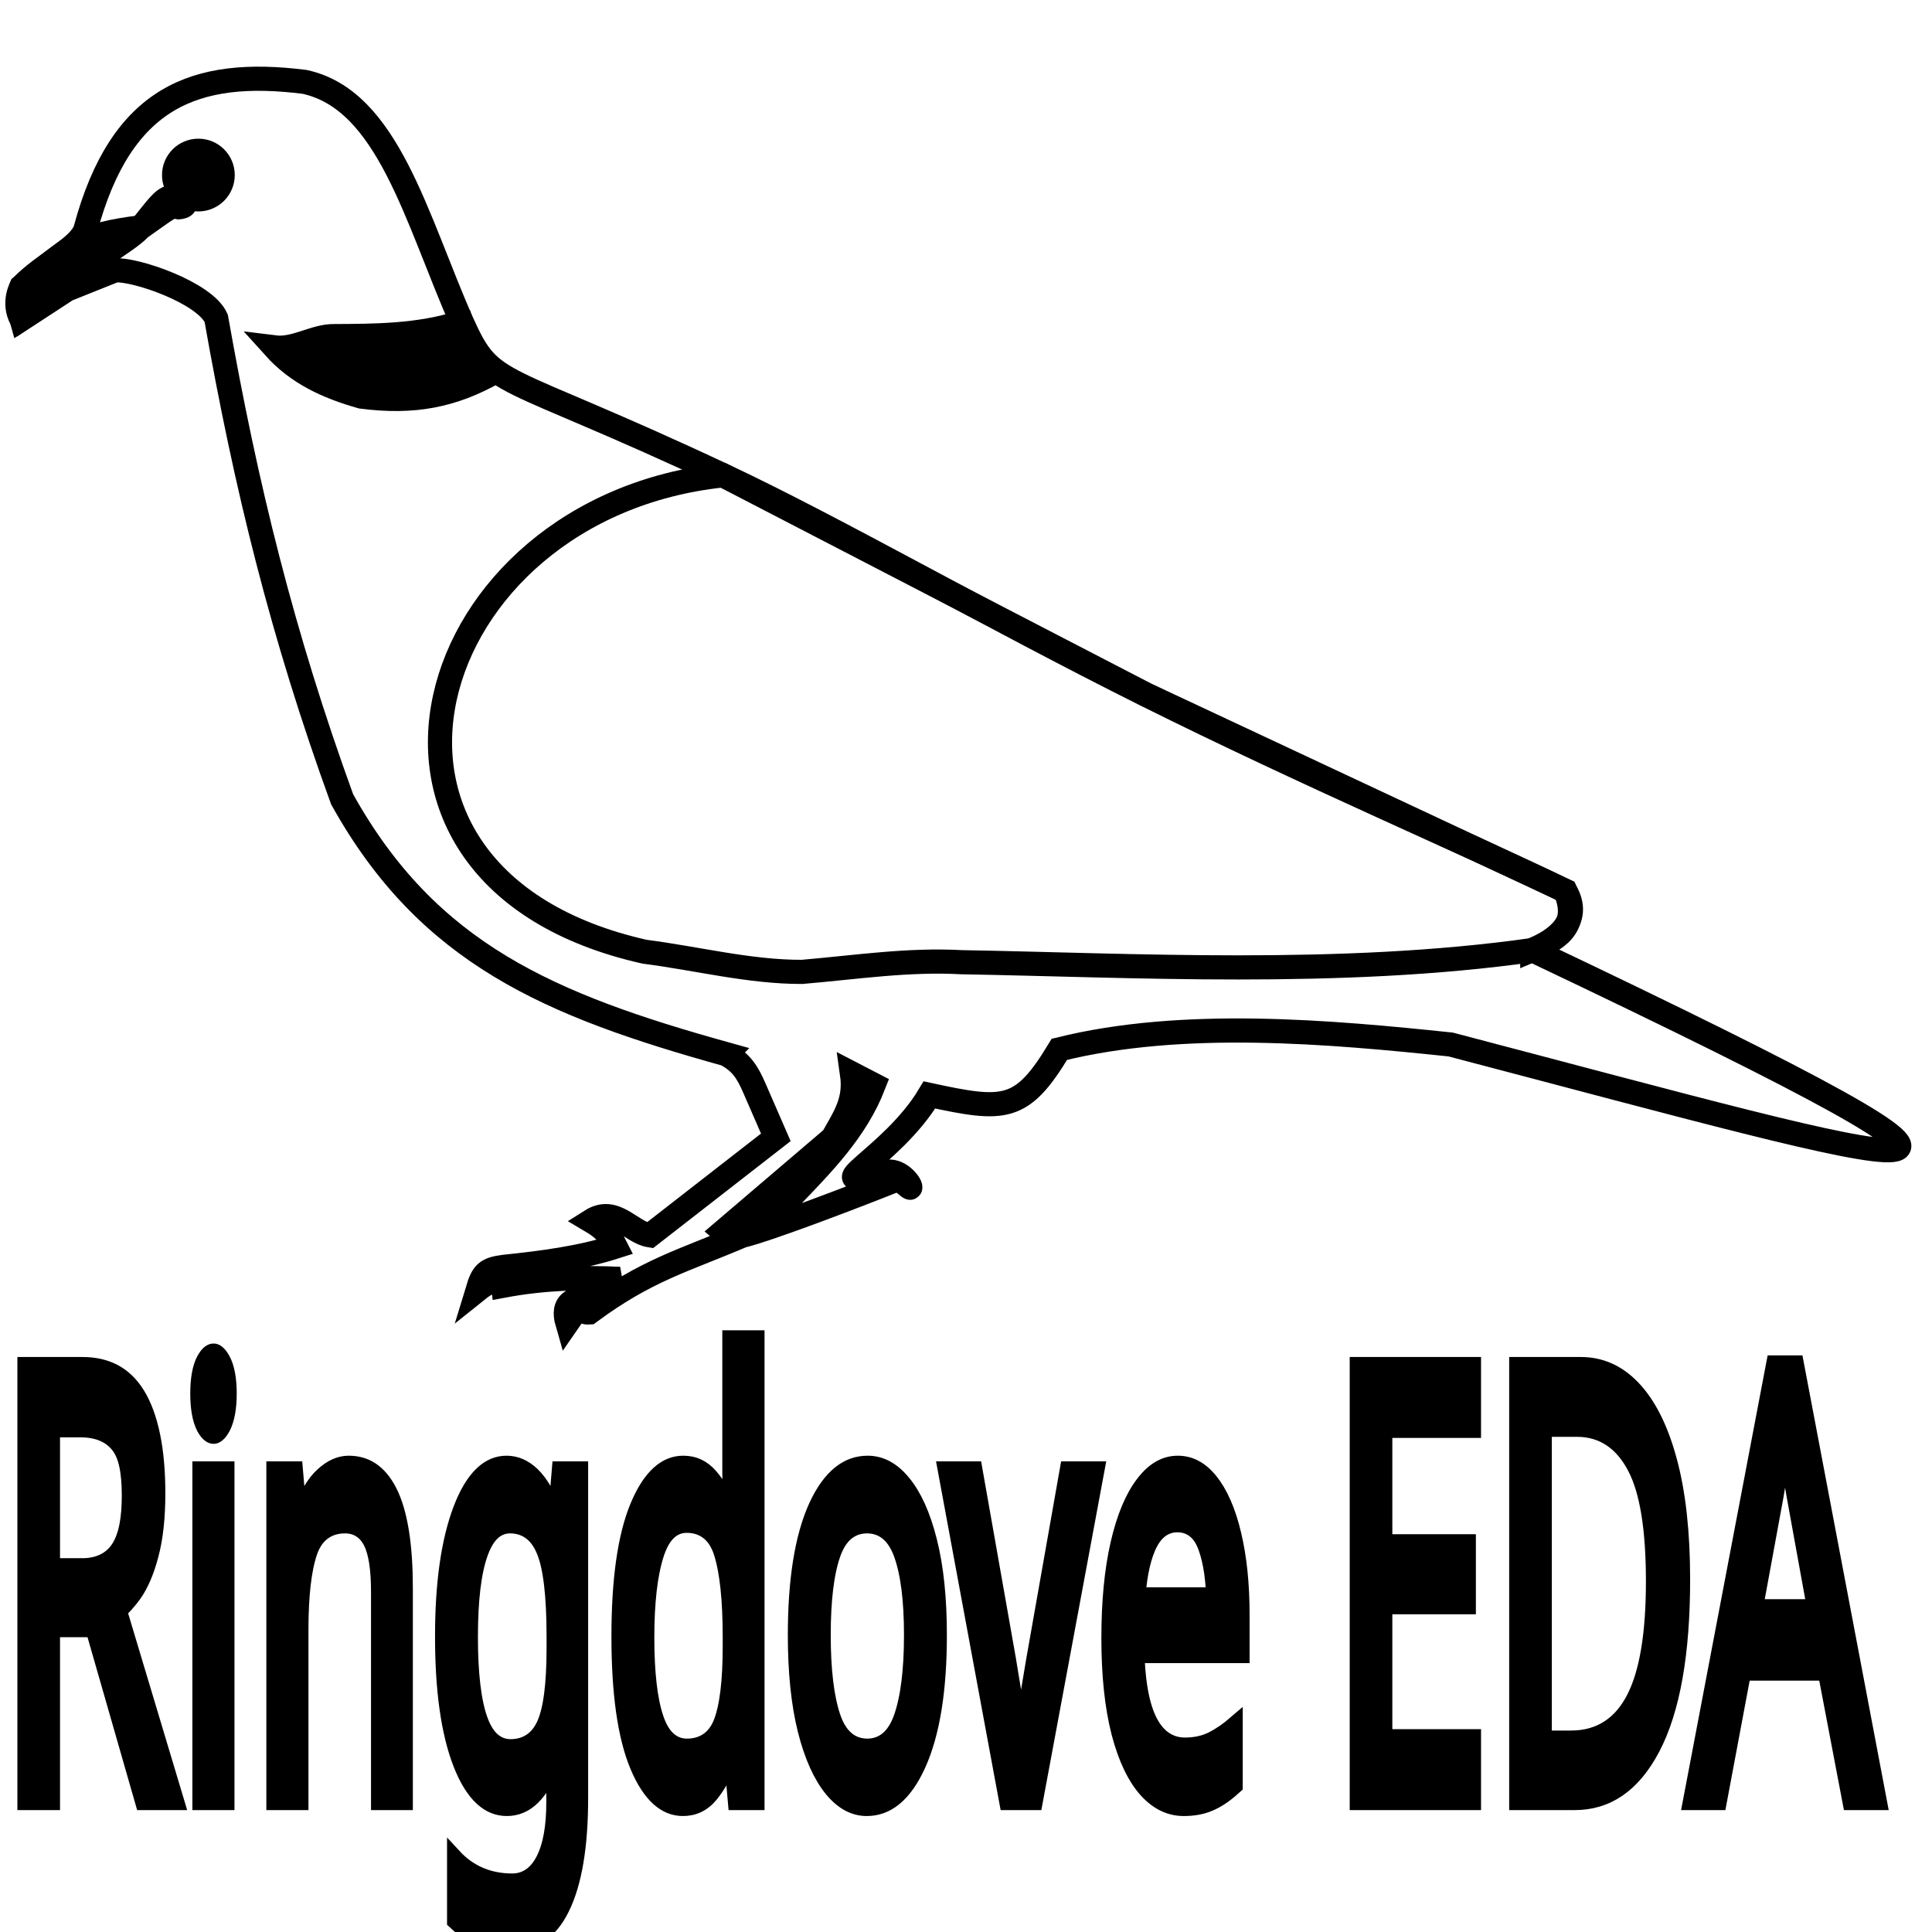
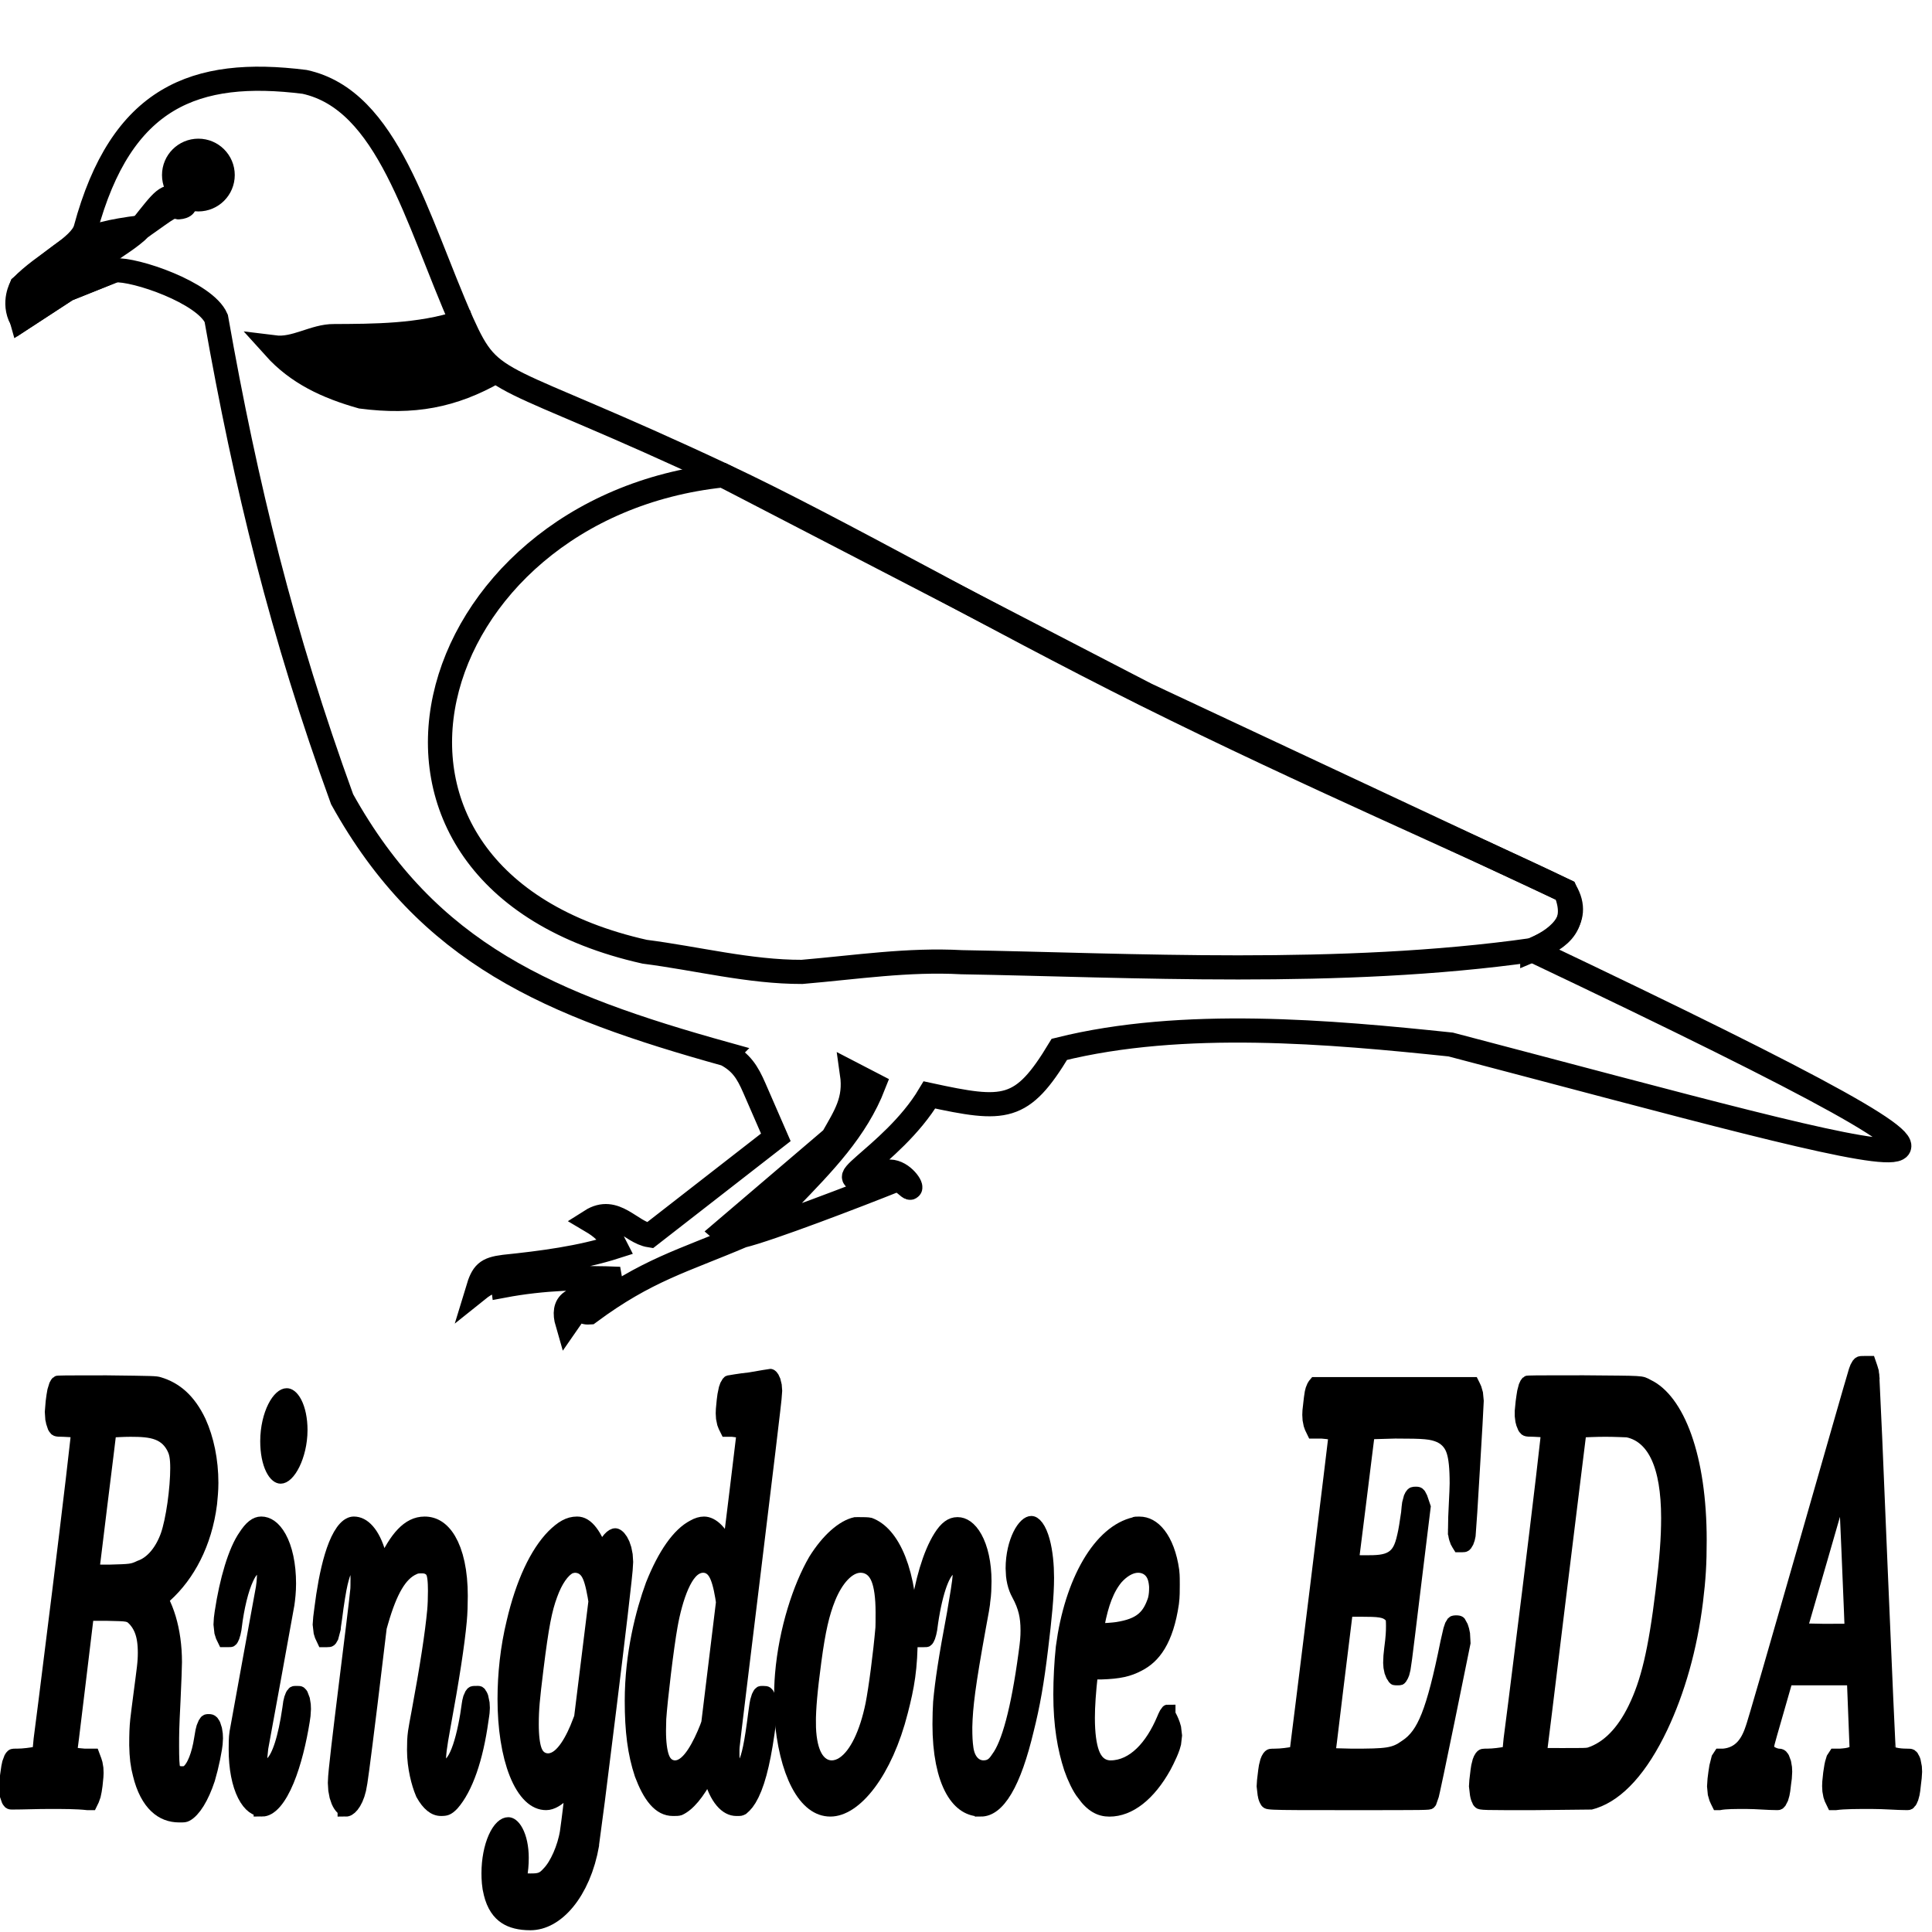
<svg xmlns="http://www.w3.org/2000/svg" width="160mm" height="160mm" viewBox="0 0 160 160" version="1.1" id="svg8">
  <defs id="defs2" />
  <g id="layer1" transform="translate(0,-137)">
    <path style="fill:none;stroke:#000000;stroke-width:2;stroke-linecap:butt;stroke-linejoin:miter;stroke-opacity:1;stroke-miterlimit:4;stroke-dasharray:none" d="M 60.136,224.303 C 45.532,220.237 35.456,216.013 28.331,203.188 23.363,189.516 20.367,177.276 17.907,163.365 16.987,161.242 11.167,159.246 9.488,159.39 l -3.94,1.577 -3.777,2.465 c -0.754,-1.41 0.015,-2.709 0.015,-2.709 1.83,-1.901 4.869,-3.275 5.297,-4.752 2.958,-10.966 9.07,-13.332 18.143,-12.19 6.917,1.5 9.234,11.322 13.04,19.938 2.523,5.614 2.808,3.804 21.724,12.689 9.263,4.351 21.942,11.664 34.852,18.103 13.455,6.711 27.108,12.536 34.786,16.263 1.328,3.145 -1.024,4.127 -2.734,4.91 49.304,23.44 32.475,18.11 -6.757,7.817 -9.944,-1.04 -22.157,-2.148 -32.406,0.401 -3.107,5.154 -4.5,5.131 -10.758,3.775 -3.138,5.265 -9.951,8.126 -3.7,6.412 1.122,-0.368 2.153,0.958 2.117,1.254 -0.021,0.176 -0.701,-0.703 -1.193,-0.623 -3.194,1.279 -10.524,4.091 -12.738,4.622 1.126,-0.695 2.515,-1.643 3.82,-2.979 2.944,-3.05 5.631,-5.791 7.083,-9.521 l -1.804,-0.935 c 0.319,2.224 -0.546,3.479 -1.604,5.345 l -9.087,7.751 c 0.413,0.373 0.99,0.344 1.592,0.34 -4.89,2.084 -7.923,2.837 -12.659,6.348 -0.714,0.045 -0.433,-0.386 -0.934,-0.402 0,0 -0.589,0.85 -0.883,1.274 -0.234,-0.805 -0.155,-1.411 0.323,-1.744 1.483,-1.064 2.336,-1.219 4.008,-1.909 -3.048,-0.144 -6.341,-0.054 -9.653,0.571 l -0.063,-0.5 c -0.681,-0.006 -1.315,0.249 -2.044,0.834 0.42,-1.387 0.724,-1.719 2.205,-1.904 3.101,-0.321 6.32,-0.736 9.232,-1.67 -0.557,-1.114 -1.162,-1.614 -2.049,-2.138 2.006,-1.273 3.277,0.952 4.878,1.203 l 10.431,-8.116 -1.775,-4.076 c -0.58,-1.337 -1.094,-2.14 -2.342,-2.809 z" id="path3797" />
    <path style="fill:#000000;fill-opacity:1;stroke:#000000;stroke-width:2;stroke-linecap:butt;stroke-linejoin:miter;stroke-opacity:1;stroke-miterlimit:4;stroke-dasharray:none" d="m 14.811,154.167 c -0.707,-0.161 -0.715,-0.039 -3.118,1.648 1.847,-2.318 2.102,-2.764 3.144,-2.339 1.061,0.611 -0.025,0.691 -0.025,0.691 z" id="path3818" />
    <path style="fill:#000000;fill-opacity:1;stroke:#000000;stroke-width:2;stroke-linecap:butt;stroke-linejoin:miter;stroke-opacity:1;stroke-miterlimit:4;stroke-dasharray:none" d="m 38.153,163.699 c -3.421,1.127 -7.219,1.119 -10.49,1.136 -1.628,-0.021 -3.218,1.151 -4.944,0.935 1.926,2.14 4.362,3.268 7.216,4.076 4.296,0.553 7.541,-0.054 11.084,-2.071 -1.54,-0.95 -2.543,-2.829 -2.865,-4.076 z" id="path3820" />
    <path style="fill:none;stroke:#000000;stroke-width:2;stroke-linecap:butt;stroke-linejoin:miter;stroke-opacity:1;stroke-miterlimit:4;stroke-dasharray:none" d="m 126.895,215.684 c -15.941,2.245 -33.274,1.242 -47.249,1.002 -4.484,-0.241 -8.64,0.41 -13.23,0.802 -4.343,0.01 -8.686,-1.114 -13.029,-1.67 -27.512,-6.177 -18.768,-36.795 6.493,-39.452 l 35.057,18.161 34.692,16.249 c 1.494,2.505 -0.887,4.142 -2.734,4.91 z" id="path3822" />
    <circle id="path14" cx="16.429" cy="151.497" r="2.013" style="stroke-width:2;stroke:#000000;stroke-opacity:1;stroke-miterlimit:4;stroke-dasharray:none" />
    <path style="fill:#000000;fill-opacity:1;stroke:#000000;stroke-width:2;stroke-linecap:butt;stroke-linejoin:miter;stroke-opacity:1;stroke-miterlimit:4;stroke-dasharray:none" d="m 9.488,159.39 -3.94,1.577 -3.777,2.465 c -0.375,-1.288 -0.238,-1.982 0.015,-2.709 4.419,-3.561 4.742,-4.243 9.907,-4.908 -1.988,1.951 -4.226,2.169 -2.205,3.575 v 0" id="path4524" />
-     <text xml:space="preserve" style="font-style:normal;font-variant:normal;font-weight:normal;font-stretch:normal;font-size:33.955px;line-height:1.25;font-family:MathJax_Math;-inkscape-font-specification:'MathJax_Math, Normal';font-variant-ligatures:normal;font-variant-caps:normal;font-variant-numeric:normal;font-feature-settings:normal;text-align:start;letter-spacing:0px;word-spacing:0px;writing-mode:lr-tb;text-anchor:start;fill:#000000;fill-opacity:1;stroke:#000000;stroke-width:2;stroke-opacity:1;stroke-miterlimit:4;stroke-dasharray:none" x="-0.239" y="199.709" id="text15" transform="scale(0.6995611,1.429468)">
-       <tspan id="tspan13" x="-0.239" y="199.709" style="font-style:normal;font-variant:normal;font-weight:normal;font-stretch:normal;font-size:33.955px;font-family:MathJax_Math;-inkscape-font-specification:'MathJax_Math, Normal';font-variant-ligatures:normal;font-variant-caps:normal;font-variant-numeric:normal;font-feature-settings:normal;text-align:start;writing-mode:lr-tb;text-anchor:start;stroke-width:2;stroke:#000000;stroke-opacity:1;stroke-miterlimit:4;stroke-dasharray:none">Ringdove EDA</tspan>
-     </text>
+     <g aria-label="Ringdove EDA" transform="scale(0.6995611,1.429468)" style="font-style:normal;font-variant:normal;font-weight:normal;font-stretch:normal;font-size:33.955px;line-height:1.25;font-family:MathJax_Math;-inkscape-font-specification:'MathJax_Math, Normal';font-variant-ligatures:normal;font-variant-caps:normal;font-variant-numeric:normal;font-feature-settings:normal;text-align:start;letter-spacing:0px;word-spacing:0px;writing-mode:lr-tb;text-anchor:start;fill:#000000;fill-opacity:1;stroke:#000000;stroke-width:2;stroke-miterlimit:4;stroke-dasharray:none;stroke-opacity:1" id="text15">
+       <path d="m 9.506,178.386 c 0,0.781 -4.686,19.116 -4.788,19.252 -0.136,0.238 -0.306,0.34 -0.645,0.407 -0.373,0.034 -1.29,0.102 -2.037,0.102 H 1.832 c -0.679,0 -0.645,0.034 -0.849,0.747 -0.068,0.272 -0.102,0.407 -0.102,0.475 0,0.272 0.136,0.306 0.577,0.306 1.392,0 2.818,-0.034 4.414,-0.034 1.63,0 3.226,0 4.448,0.068 h 0.509 c 0.204,-0.204 0.204,-0.17 0.34,-0.645 0.17,-0.713 0.102,-0.645 -0.102,-0.917 h -1.053 c -1.019,-0.034 -1.732,-0.102 -1.867,-0.17 -0.068,-0.034 -0.102,-0.102 -0.102,-0.272 0,-0.034 0.509,-2.105 1.12,-4.55 l 1.087,-4.414 h 2.343 c 2.648,0.034 2.581,0 3.26,0.34 0.849,0.475 1.46,1.222 1.46,2.513 0,0.713 -0.17,1.188 -0.509,2.479 -0.407,1.596 -0.509,1.664 -0.509,2.852 0.034,0.611 0.102,0.917 0.34,1.358 0.679,1.392 2.309,2.139 4.584,2.139 0.611,0 0.713,0 0.985,-0.068 0.883,-0.238 1.732,-0.917 2.377,-1.867 0.373,-0.611 0.815,-1.63 0.815,-1.935 0,-0.306 -0.17,-0.407 -0.679,-0.407 -0.543,0 -0.577,0.034 -0.781,0.679 -0.34,1.087 -1.053,1.969 -1.834,2.275 -0.136,0.068 -0.373,0.068 -0.611,0.068 -1.188,0 -1.29,-0.747 -1.29,-2.173 0,-0.713 0,-1.053 0.17,-2.682 0.102,-1.053 0.17,-2.003 0.17,-2.173 0,-1.562 -0.849,-2.92 -2.275,-3.735 -0.17,-0.102 -0.272,-0.17 -0.238,-0.17 0.136,0 1.256,-0.407 1.698,-0.577 2.682,-1.188 4.482,-2.92 4.991,-4.889 0.068,-0.34 0.136,-0.679 0.136,-1.019 0,-1.087 -0.441,-2.139 -1.256,-3.022 -1.087,-1.121 -2.614,-1.8 -4.686,-2.105 -0.475,-0.068 -0.611,-0.068 -6.316,-0.102 -4.686,0 -5.84,0 -5.908,0.034 -0.136,0.068 -0.17,0.17 -0.306,0.679 -0.102,0.509 -0.102,0.509 -0.034,0.611 0.068,0.204 0.102,0.238 1.222,0.238 1.019,0.034 1.935,0 1.935,0.306 z m 11.103,0.883 c 0.373,0.407 0.543,0.883 0.543,1.63 0,1.324 -0.543,3.294 -1.29,4.346 -0.747,1.019 -1.969,1.766 -3.395,2.003 -0.883,0.204 -1.019,0.204 -3.531,0.238 -1.664,0 -2.343,0 -2.343,-0.034 0,-0.102 2.207,-8.896 2.275,-9.032 0.102,-0.17 0.272,-0.272 0.611,-0.306 0.17,0 1.053,-0.034 1.969,-0.034 2.513,0 4.108,0.102 5.161,1.188 z" style="font-style:normal;font-variant:normal;font-weight:normal;font-stretch:normal;font-size:33.955px;font-family:MathJax_Math;-inkscape-font-specification:'MathJax_Math, Normal';font-variant-ligatures:normal;font-variant-caps:normal;font-variant-numeric:normal;font-feature-settings:normal;text-align:start;writing-mode:lr-tb;text-anchor:start;stroke:#000000;stroke-width:2;stroke-miterlimit:4;stroke-dasharray:none;stroke-opacity:1" id="path820" />
+       <path d="m 31.806,179.336 c 0,0.883 0.611,1.46 1.426,1.46 1.12,0 2.173,-1.121 2.173,-2.105 0,-0.849 -0.645,-1.426 -1.46,-1.426 -1.12,0 -2.139,1.019 -2.139,2.071 z m -0.781,20.746 c 2.377,0 3.973,-2.615 4.686,-4.788 0.068,-0.204 0.102,-0.34 0.102,-0.441 0,-0.34 -0.17,-0.34 -0.679,-0.34 -0.611,0 -0.611,0 -0.747,0.543 -0.543,1.834 -1.358,3.09 -2.343,3.565 -0.238,0.136 -0.611,0.204 -0.849,0.204 -0.441,0 -0.577,-0.34 -0.577,-0.849 0,-0.306 0.068,-0.645 0.17,-1.087 0.034,-0.102 3.056,-8.149 3.09,-8.285 0.102,-0.34 0.17,-0.679 0.17,-1.019 0,-1.8 -1.358,-2.886 -3.124,-2.886 -0.781,0 -1.392,0.272 -1.969,0.713 -1.087,0.747 -2.037,2.309 -2.581,4.075 -0.068,0.238 -0.102,0.373 -0.102,0.475 0,0.136 0.136,0.238 0.204,0.306 h 0.475 c 0.645,0 0.543,0 0.679,-0.306 0.34,-1.358 0.917,-2.479 1.596,-3.192 0.509,-0.543 0.985,-0.781 1.562,-0.781 h 0.068 c 0.441,0 0.577,0.306 0.577,0.815 0,0.34 -0.034,0.781 -0.17,1.222 -0.034,0.136 -3.09,8.251 -3.124,8.387 -0.068,0.204 -0.068,0.475 -0.068,0.781 0,1.766 1.188,2.886 2.954,2.886 z" style="font-style:normal;font-variant:normal;font-weight:normal;font-stretch:normal;font-size:33.955px;font-family:MathJax_Math;-inkscape-font-specification:'MathJax_Math, Normal';font-variant-ligatures:normal;font-variant-caps:normal;font-variant-numeric:normal;font-feature-settings:normal;text-align:start;writing-mode:lr-tb;text-anchor:start;stroke:#000000;stroke-width:2;stroke-miterlimit:4;stroke-dasharray:none;stroke-opacity:1" id="path822" />
+       <path d="m 40.964,200.083 c 0.577,0 1.188,-0.34 1.46,-0.917 0.102,-0.204 0.34,-1.019 1.29,-4.788 l 1.121,-4.55 0.238,-0.407 c 1.154,-1.969 2.445,-3.022 4.041,-3.361 0.272,-0.068 0.475,-0.068 0.883,-0.068 1.256,0 1.664,0.713 1.664,2.003 0,0.441 -0.034,0.951 -0.102,1.29 -0.272,1.426 -0.883,3.361 -1.901,6.044 -0.407,1.087 -0.475,1.121 -0.475,1.901 0,0.747 0.407,1.528 0.815,2.003 0.543,0.475 1.256,0.815 2.207,0.815 0.645,0 0.917,-0.034 1.46,-0.306 1.528,-0.849 2.614,-2.411 3.192,-4.448 0.068,-0.238 0.136,-0.407 0.136,-0.509 0,-0.306 -0.204,-0.272 -0.679,-0.272 -0.543,0 -0.611,0.034 -0.679,0.272 -0.475,1.766 -1.562,4.041 -3.26,4.041 -0.475,0 -0.577,-0.306 -0.577,-0.883 0,-0.611 0.102,-1.053 0.611,-2.411 0.985,-2.615 1.63,-4.652 1.867,-5.942 0.068,-0.34 0.102,-0.849 0.102,-1.29 0,-2.411 -1.698,-3.599 -4.108,-3.599 -2.173,0 -3.531,0.951 -4.72,2.173 l -0.373,0.373 c -0.034,0 -0.034,-0.034 -0.034,-0.068 0,-0.102 -0.238,-0.713 -0.373,-0.951 -0.509,-0.883 -1.494,-1.528 -2.886,-1.528 -0.238,0 -0.441,0.034 -0.577,0.068 -1.664,0.373 -2.614,2.479 -3.124,4.482 -0.102,0.34 -0.17,0.679 -0.17,0.713 0,0.102 0.136,0.238 0.204,0.306 H 38.689 c 0.509,0 0.577,-0.034 0.645,-0.204 0,-0.034 0.102,-0.373 0.204,-0.713 0.204,-0.815 0.509,-1.732 0.713,-2.139 0.373,-0.747 0.747,-1.256 1.426,-1.256 0.611,0 0.815,0.577 0.815,1.324 0,0.272 0,0.611 -0.034,0.781 -0.204,1.188 -2.648,10.288 -2.648,11.069 0,0.611 0.577,0.951 1.154,0.951 z" style="font-style:normal;font-variant:normal;font-weight:normal;font-stretch:normal;font-size:33.955px;font-family:MathJax_Math;-inkscape-font-specification:'MathJax_Math, Normal';font-variant-ligatures:normal;font-variant-caps:normal;font-variant-numeric:normal;font-feature-settings:normal;text-align:start;writing-mode:lr-tb;text-anchor:start;stroke:#000000;stroke-width:2;stroke-miterlimit:4;stroke-dasharray:none;stroke-opacity:1" id="path824" />
+       <path d="m 68.216,198.249 c 0,0.102 -0.102,0.645 -0.441,1.901 -0.238,1.053 -0.509,2.003 -0.543,2.105 -0.373,1.087 -1.392,2.207 -2.411,2.716 -0.679,0.373 -1.019,0.407 -2.037,0.407 -0.815,0 -1.8,-0.034 -2.037,-0.102 h -0.034 c 0,-0.068 0.883,-0.611 0.883,-1.8 0,-0.815 -0.645,-1.358 -1.426,-1.358 -1.29,0 -2.173,1.121 -2.173,2.241 0,0.272 0.034,0.577 0.17,0.815 0.475,0.985 2.003,1.494 4.618,1.494 3.361,0 6.349,-1.8 7.198,-4.244 0.068,-0.136 3.973,-15.313 3.973,-16.094 0,-0.543 -0.577,-0.951 -1.121,-0.951 -0.543,0 -1.154,0.34 -1.426,0.781 -0.068,0.102 -0.136,0.17 -0.136,0.17 -0.747,-0.883 -1.528,-1.63 -2.954,-1.63 -1.12,0 -1.969,0.272 -2.954,0.747 -1.901,0.951 -3.463,2.581 -4.482,4.72 -0.679,1.358 -0.985,2.784 -0.985,4.109 0,2.988 1.698,5.433 4.754,5.433 1.63,0 3.158,-1.087 3.565,-1.46 z m 2.479,-9.677 -1.8,7.13 -0.272,0.34 c -0.815,1.087 -2.241,2.377 -3.735,2.377 -1.528,0 -2.105,-1.154 -2.105,-2.682 0,-0.985 0.136,-1.63 0.577,-3.395 0.645,-2.547 1.053,-3.599 1.8,-4.584 0.679,-0.917 1.596,-1.562 2.479,-1.766 0.102,0 0.272,-0.034 0.407,-0.034 1.664,0 2.173,1.154 2.648,2.615 z" style="font-style:normal;font-variant:normal;font-weight:normal;font-stretch:normal;font-size:33.955px;font-family:MathJax_Math;-inkscape-font-specification:'MathJax_Math, Normal';font-variant-ligatures:normal;font-variant-caps:normal;font-variant-numeric:normal;font-feature-settings:normal;text-align:start;writing-mode:lr-tb;text-anchor:start;stroke:#000000;stroke-width:2;stroke-miterlimit:4;stroke-dasharray:none;stroke-opacity:1" id="path826" />
+       <path d="m 88.709,176.348 c -1.29,0.068 -2.377,0.17 -2.445,0.17 -0.272,0 -0.34,0.238 -0.441,0.645 -0.17,0.747 -0.102,0.679 0.136,0.917 h 0.713 c 0.747,0.034 1.154,0.102 1.358,0.17 0.17,0.102 0.204,0.238 0.204,0.543 -0.034,0.204 -1.8,7.3 -1.867,7.47 0,0.068 -0.034,0.034 -0.17,-0.136 -0.577,-0.849 -1.698,-1.426 -2.852,-1.426 -0.441,0 -0.917,0.068 -1.392,0.204 -1.732,0.441 -3.328,1.562 -4.686,3.226 -1.12,1.494 -2.309,3.769 -2.309,6.248 0,1.63 0.306,2.75 1.019,3.803 0.815,1.053 1.867,1.867 3.701,1.867 0.34,0 0.645,0 0.849,-0.034 1.087,-0.238 2.173,-0.883 3.226,-1.867 0.238,-0.204 0.238,-0.238 0.272,-0.17 0,0.068 0.102,0.238 0.17,0.407 0.509,0.985 1.562,1.664 2.988,1.664 0.509,0 0.543,0 0.815,-0.068 0.407,-0.17 0.713,-0.34 1.087,-0.713 0.747,-0.747 1.324,-1.969 1.834,-3.939 0.068,-0.272 0.102,-0.407 0.102,-0.543 0,-0.238 -0.17,-0.272 -0.645,-0.272 h -0.136 c -0.509,0 -0.475,0.034 -0.679,0.747 -0.475,1.834 -0.849,2.75 -1.392,3.26 -0.238,0.17 -0.407,0.272 -0.679,0.306 -0.781,0 -0.951,-0.611 -0.951,-1.426 0,-0.17 0,-0.34 0.034,-0.509 0.068,-0.475 5.025,-20.067 5.025,-20.475 0,-0.204 -0.238,-0.272 -0.407,-0.272 -0.102,0 -1.222,0.102 -2.479,0.204 z m -2.92,12.292 -1.834,7.368 -0.272,0.373 c -0.849,1.053 -2.275,2.445 -3.769,2.445 -1.426,0 -2.071,-1.154 -2.071,-2.716 0,-0.272 0.034,-0.543 0.034,-0.781 0.17,-1.222 0.917,-4.278 1.392,-5.569 0.611,-1.698 2.003,-3.803 3.973,-3.803 1.494,0 2.139,1.222 2.547,2.682 z" style="font-style:normal;font-variant:normal;font-weight:normal;font-stretch:normal;font-size:33.955px;font-family:MathJax_Math;-inkscape-font-specification:'MathJax_Math, Normal';font-variant-ligatures:normal;font-variant-caps:normal;font-variant-numeric:normal;font-feature-settings:normal;text-align:start;writing-mode:lr-tb;text-anchor:start;stroke:#000000;stroke-width:2;stroke-miterlimit:4;stroke-dasharray:none;stroke-opacity:1" id="path828" />
+       <path d="m 101.223,184.735 c -1.596,0.17 -3.362,0.951 -4.788,2.071 -1.732,1.46 -3.294,3.803 -3.701,6.18 -0.068,0.373 -0.102,0.917 -0.102,1.426 0,0.272 0,0.543 0.034,0.747 0.441,2.818 2.377,4.923 5.636,4.923 3.124,0 6.587,-2.173 8.285,-5.467 0.713,-1.358 1.053,-2.275 1.053,-4.007 0,-3.294 -1.8,-5.331 -4.584,-5.84 -0.272,-0.034 -0.883,-0.034 -1.358,-0.034 z m -5.636,10.899 c 0,-0.917 0.204,-2.037 0.679,-3.769 0.509,-1.867 1.019,-2.954 1.834,-3.939 1.019,-1.222 2.479,-1.969 3.769,-1.969 1.901,0 2.784,1.29 2.784,3.294 0,0.407 0,0.849 -0.034,1.053 -0.272,1.528 -0.815,3.565 -1.222,4.584 -0.781,1.867 -2.139,3.226 -3.701,3.735 -0.407,0.136 -0.849,0.204 -1.222,0.204 -1.698,0 -2.886,-1.222 -2.886,-3.192 z" style="font-style:normal;font-variant:normal;font-weight:normal;font-stretch:normal;font-size:33.955px;font-family:MathJax_Math;-inkscape-font-specification:'MathJax_Math, Normal';font-variant-ligatures:normal;font-variant-caps:normal;font-variant-numeric:normal;font-feature-settings:normal;text-align:start;writing-mode:lr-tb;text-anchor:start;stroke:#000000;stroke-width:2;stroke-miterlimit:4;stroke-dasharray:none;stroke-opacity:1" id="path830" />
+       <path d="m 116.108,200.083 c 2.241,0 3.939,-1.46 5.365,-4.38 0.713,-1.392 1.154,-2.615 1.63,-4.55 0.441,-1.766 0.679,-2.988 0.679,-3.905 0,-1.256 -0.509,-2.581 -1.698,-2.581 -1.019,0 -2.037,0.985 -2.037,2.037 0,0.34 0.136,0.645 0.441,0.917 0.951,0.849 1.324,1.63 1.324,2.682 0,0.475 -0.068,0.849 -0.272,1.562 -0.917,3.328 -2.105,5.501 -3.497,6.417 -0.543,0.407 -0.951,0.543 -1.63,0.543 -1.019,0 -1.867,-0.543 -2.139,-1.46 -0.136,-0.475 -0.17,-0.849 -0.17,-1.494 0.068,-1.358 0.407,-2.648 1.664,-6.044 0.272,-0.679 0.509,-1.358 0.509,-1.494 0.068,-0.204 0.102,-0.577 0.102,-0.883 0,-1.63 -1.29,-2.716 -3.022,-2.716 -0.917,0 -1.528,0.272 -2.105,0.713 -1.188,0.917 -2.037,2.411 -2.513,4.007 -0.068,0.272 -0.102,0.407 -0.102,0.509 0,0.136 0.136,0.238 0.204,0.306 h 0.475 c 0.645,0 0.543,0 0.679,-0.306 0.543,-2.037 1.528,-3.531 2.615,-3.905 0.204,-0.068 0.407,-0.102 0.543,-0.102 0.441,0 0.645,0.306 0.645,0.849 0,0.34 -0.068,0.747 -0.204,1.154 -0.034,0.17 -0.306,0.917 -0.543,1.63 -1.019,2.648 -1.392,3.905 -1.596,4.991 -0.034,0.272 -0.068,0.713 -0.068,1.154 0,2.954 1.901,4.346 4.72,4.346 z" style="font-style:normal;font-variant:normal;font-weight:normal;font-stretch:normal;font-size:33.955px;font-family:MathJax_Math;-inkscape-font-specification:'MathJax_Math, Normal';font-variant-ligatures:normal;font-variant-caps:normal;font-variant-numeric:normal;font-feature-settings:normal;text-align:start;writing-mode:lr-tb;text-anchor:start;stroke:#000000;stroke-width:2;stroke-miterlimit:4;stroke-dasharray:none;stroke-opacity:1" id="path832" />
+       <path d="m 138.157,195.601 c -0.102,0 -0.204,0.102 -0.407,0.34 -1.494,1.732 -3.735,2.886 -6.282,2.886 -2.003,0 -2.852,-1.46 -2.852,-3.463 0,-0.781 0.136,-1.664 0.373,-2.716 0.034,-0.204 0.068,-0.373 0.068,-0.441 0.034,-0.068 0.068,-0.068 1.29,-0.068 2.241,-0.034 3.361,-0.17 4.55,-0.475 1.901,-0.475 3.158,-1.358 3.701,-3.158 0.068,-0.238 0.068,-0.543 0.068,-0.849 0,-0.238 0,-0.475 -0.034,-0.611 -0.407,-1.426 -1.834,-2.343 -3.735,-2.343 h -0.102 c -0.272,0 -0.509,0 -0.543,0.034 -4.244,0.475 -7.368,3.294 -8.285,6.723 -0.17,0.781 -0.272,1.732 -0.272,2.547 0,1.63 0.441,2.818 1.121,3.837 0.306,0.441 0.883,1.053 1.358,1.324 0.917,0.645 1.935,0.917 3.158,0.917 2.547,0 4.856,-0.951 6.553,-2.445 0.373,-0.34 1.053,-1.019 1.053,-1.256 0,-0.17 -0.577,-0.781 -0.781,-0.781 z m -1.121,-7.877 c 0,0.441 -0.034,0.713 -0.238,1.154 -0.849,1.29 -1.969,1.732 -4.618,1.935 -0.475,0.034 -1.426,0.068 -2.071,0.068 -0.407,0 -0.679,0 -0.679,-0.034 0,-0.068 0.238,-0.747 0.373,-1.121 0.543,-1.426 1.324,-2.411 2.479,-3.09 0.747,-0.407 1.63,-0.679 2.445,-0.679 1.29,0 2.173,0.577 2.309,1.766 z" style="font-style:normal;font-variant:normal;font-weight:normal;font-stretch:normal;font-size:33.955px;font-family:MathJax_Math;-inkscape-font-specification:'MathJax_Math, Normal';font-variant-ligatures:normal;font-variant-caps:normal;font-variant-numeric:normal;font-feature-settings:normal;text-align:start;writing-mode:lr-tb;text-anchor:start;stroke:#000000;stroke-width:2;stroke-miterlimit:4;stroke-dasharray:none;stroke-opacity:1" id="path834" />
+       <path d="m 172.41,184.43 c 0,0.204 0.068,0.204 0.238,0.34 h 0.407 c 0.475,0 0.611,-0.034 0.679,-0.238 0.034,-0.102 0.917,-7.3 0.917,-7.538 0,-0.17 -0.136,-0.272 -0.238,-0.373 h -18.811 c -0.238,0.136 -0.204,0.17 -0.34,0.713 -0.17,0.611 -0.102,0.611 0.136,0.849 h 1.053 c 0.917,0.034 1.63,0.102 1.8,0.17 0.102,0 0.136,0.102 0.136,0.238 0,0.204 -4.686,18.811 -4.788,19.048 -0.136,0.238 -0.306,0.34 -0.645,0.407 -0.373,0.034 -1.256,0.102 -2.037,0.102 -0.883,0 -0.883,0 -1.053,0.713 -0.068,0.272 -0.102,0.407 -0.102,0.475 0,0.068 0.034,0.102 0.068,0.17 0.102,0.204 -0.713,0.204 9.813,0.204 9.304,0 9.609,0 9.711,-0.068 0.17,-0.17 3.735,-8.794 3.735,-8.794 0,-0.102 -0.102,-0.306 -0.204,-0.373 -0.136,-0.068 -0.849,-0.068 -0.985,0 -0.102,0.068 -0.102,0.068 -0.441,0.815 -1.698,4.109 -2.92,5.636 -5.161,6.349 -1.358,0.475 -2.105,0.509 -6.248,0.509 -3.056,-0.034 -3.09,-0.034 -3.09,-0.204 0,-0.102 2.105,-8.557 2.343,-9.439 h 1.766 c 2.207,0 2.784,0.034 3.328,0.272 0.509,0.204 0.679,0.543 0.679,1.256 0,0.407 -0.034,0.781 -0.238,1.528 -0.136,0.577 -0.136,0.713 0.034,0.815 0.102,0.102 0.136,0.102 0.543,0.102 0.441,0 0.441,0 0.543,-0.102 0.102,-0.068 0.136,-0.204 1.222,-4.584 l 1.121,-4.482 c -0.17,-0.238 -0.102,-0.34 -0.679,-0.34 -0.781,0 -0.645,0.102 -0.781,0.713 -0.17,0.577 -0.34,1.121 -0.509,1.46 -0.781,1.766 -2.139,1.8 -4.686,1.8 h -0.306 c -0.849,0 -1.63,-0.034 -1.63,-0.034 0,-0.068 2.037,-8.183 2.105,-8.319 0.068,-0.17 0.17,-0.272 0.34,-0.34 0.17,-0.034 0.475,-0.034 3.022,-0.068 3.497,0 4.244,0.034 5.195,0.238 1.698,0.407 2.241,1.426 2.241,3.361 0,0.543 -0.204,1.969 -0.204,2.648 z" style="font-style:normal;font-variant:normal;font-weight:normal;font-stretch:normal;font-size:33.955px;font-family:MathJax_Math;-inkscape-font-specification:'MathJax_Math, Normal';font-variant-ligatures:normal;font-variant-caps:normal;font-variant-numeric:normal;font-feature-settings:normal;text-align:start;writing-mode:lr-tb;text-anchor:start;stroke:#000000;stroke-width:2;stroke-miterlimit:4;stroke-dasharray:none;stroke-opacity:1" id="path836" />
+       <path d="m 183.523,178.386 c 0,0.781 -4.686,19.116 -4.788,19.252 -0.136,0.238 -0.306,0.34 -0.645,0.407 -0.373,0.034 -1.29,0.102 -2.037,0.102 -0.883,0 -0.883,0 -1.053,0.713 -0.068,0.272 -0.102,0.407 -0.102,0.475 0,0.068 0.034,0.102 0.068,0.17 0.068,0.17 -0.238,0.204 3.056,0.204 h 3.769 l 6.587,-0.034 0.475,-0.068 c 2.886,-0.475 5.535,-1.901 7.81,-4.244 1.935,-2.003 3.328,-4.38 3.973,-6.961 0.306,-1.222 0.407,-2.037 0.407,-3.328 0,-4.482 -2.377,-7.504 -5.874,-8.319 -0.917,-0.238 -0.407,-0.204 -7.708,-0.238 -5.603,0 -6.689,0 -6.757,0.034 -0.136,0.068 -0.17,0.238 -0.306,0.713 -0.102,0.441 -0.102,0.475 -0.068,0.577 0.102,0.204 0.136,0.238 1.256,0.238 1.019,0.034 1.935,0 1.935,0.306 z m 14.125,5.399 c 0,1.256 -0.204,2.547 -0.679,4.414 -0.883,3.565 -1.834,5.535 -3.463,7.164 -1.46,1.46 -3.294,2.377 -5.433,2.716 -0.34,0.034 -0.645,0.034 -3.09,0.034 -2.92,0 -2.988,0 -2.988,-0.17 0,-0.136 4.822,-19.354 4.889,-19.524 0.102,-0.17 0.272,-0.272 0.611,-0.306 0.17,0 1.358,-0.034 2.547,-0.034 1.188,0 2.377,0.034 2.581,0.034 3.09,0.306 5.025,2.241 5.025,5.67 z" style="font-style:normal;font-variant:normal;font-weight:normal;font-stretch:normal;font-size:33.955px;font-family:MathJax_Math;-inkscape-font-specification:'MathJax_Math, Normal';font-variant-ligatures:normal;font-variant-caps:normal;font-variant-numeric:normal;font-feature-settings:normal;text-align:start;writing-mode:lr-tb;text-anchor:start;stroke:#000000;stroke-width:2;stroke-miterlimit:4;stroke-dasharray:none;stroke-opacity:1" id="path838" />
+       <path d="m 203.322,199.709 h 0.272 c 0.679,-0.068 1.834,-0.068 3.09,-0.068 1.256,0 2.581,0.068 3.735,0.068 0.475,0 0.509,-0.136 0.645,-0.747 0.068,-0.204 0.102,-0.373 0.102,-0.475 0,-0.272 -0.17,-0.34 -0.645,-0.34 -0.815,-0.068 -1.562,-0.373 -1.562,-0.985 0,-0.136 0.034,-0.306 0.136,-0.509 0.034,-0.136 0.611,-1.121 1.256,-2.207 l 1.154,-1.969 h 8.081 l 0.407,5.093 c -0.34,0.509 -1.222,0.543 -2.173,0.577 h -0.679 l -0.136,0.102 c -0.068,0.102 -0.102,0.204 -0.204,0.543 -0.17,0.679 -0.102,0.679 0.136,0.917 h 0.407 c 0.985,-0.068 2.581,-0.068 4.176,-0.068 1.63,0 2.988,0.068 4.278,0.068 0.509,0 0.509,-0.136 0.645,-0.747 0.068,-0.272 0.102,-0.407 0.102,-0.475 0,-0.34 -0.204,-0.34 -0.849,-0.34 -0.815,0 -2.071,-0.068 -2.207,-0.373 -0.136,-0.17 -1.935,-21.935 -1.969,-22.036 0,-0.136 -0.136,-0.238 -0.204,-0.34 h -0.577 c -0.781,0 -0.849,0 -1.087,0.407 -0.306,0.441 -11.85,20.305 -12.19,20.644 -0.747,1.087 -1.834,1.63 -3.463,1.698 h -0.475 l -0.136,0.102 c -0.068,0.102 -0.306,0.883 -0.306,1.087 0,0.17 0.136,0.272 0.238,0.373 z m 16.094,-8.828 c 0,0.034 -1.596,0.034 -3.497,0.034 l -3.497,-0.034 3.056,-5.161 c 2.75,-4.686 3.056,-5.195 3.056,-5.093 0.034,0.034 0.883,9.711 0.883,10.254 z" style="font-style:normal;font-variant:normal;font-weight:normal;font-stretch:normal;font-size:33.955px;font-family:MathJax_Math;-inkscape-font-specification:'MathJax_Math, Normal';font-variant-ligatures:normal;font-variant-caps:normal;font-variant-numeric:normal;font-feature-settings:normal;text-align:start;writing-mode:lr-tb;text-anchor:start;stroke:#000000;stroke-width:2;stroke-miterlimit:4;stroke-dasharray:none;stroke-opacity:1" id="path840" />
+     </g>
  </g>
</svg>
